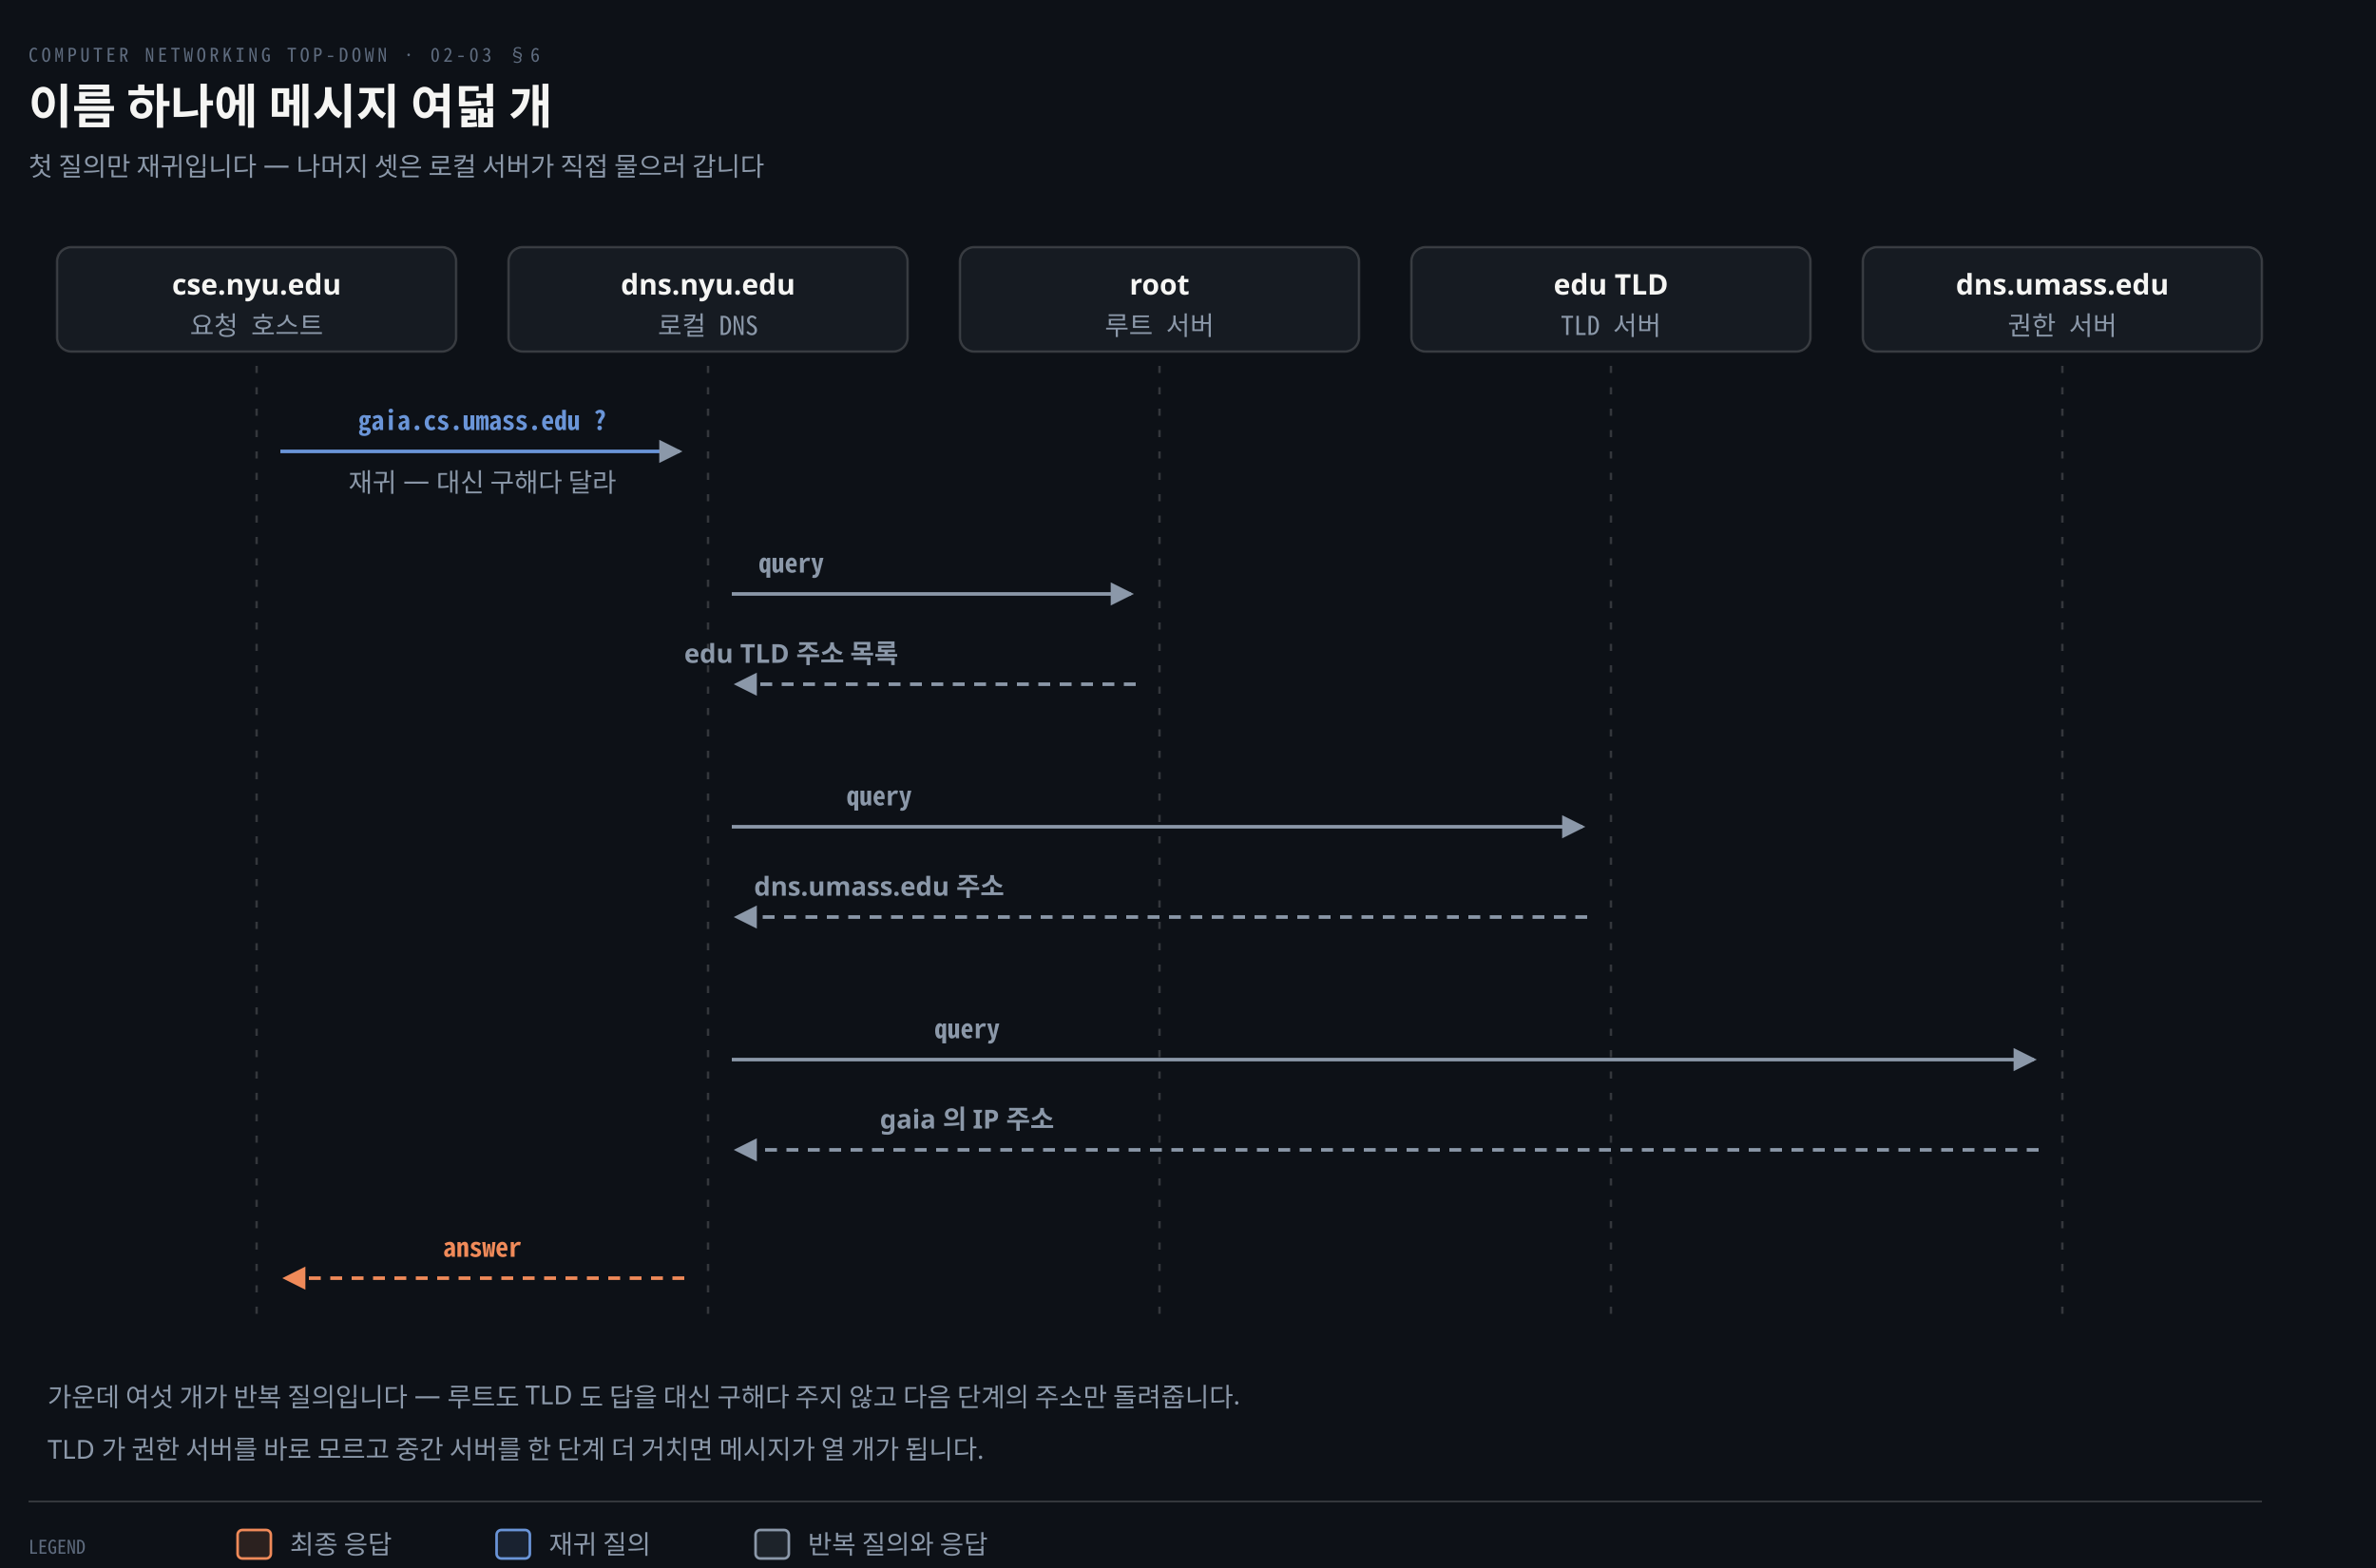
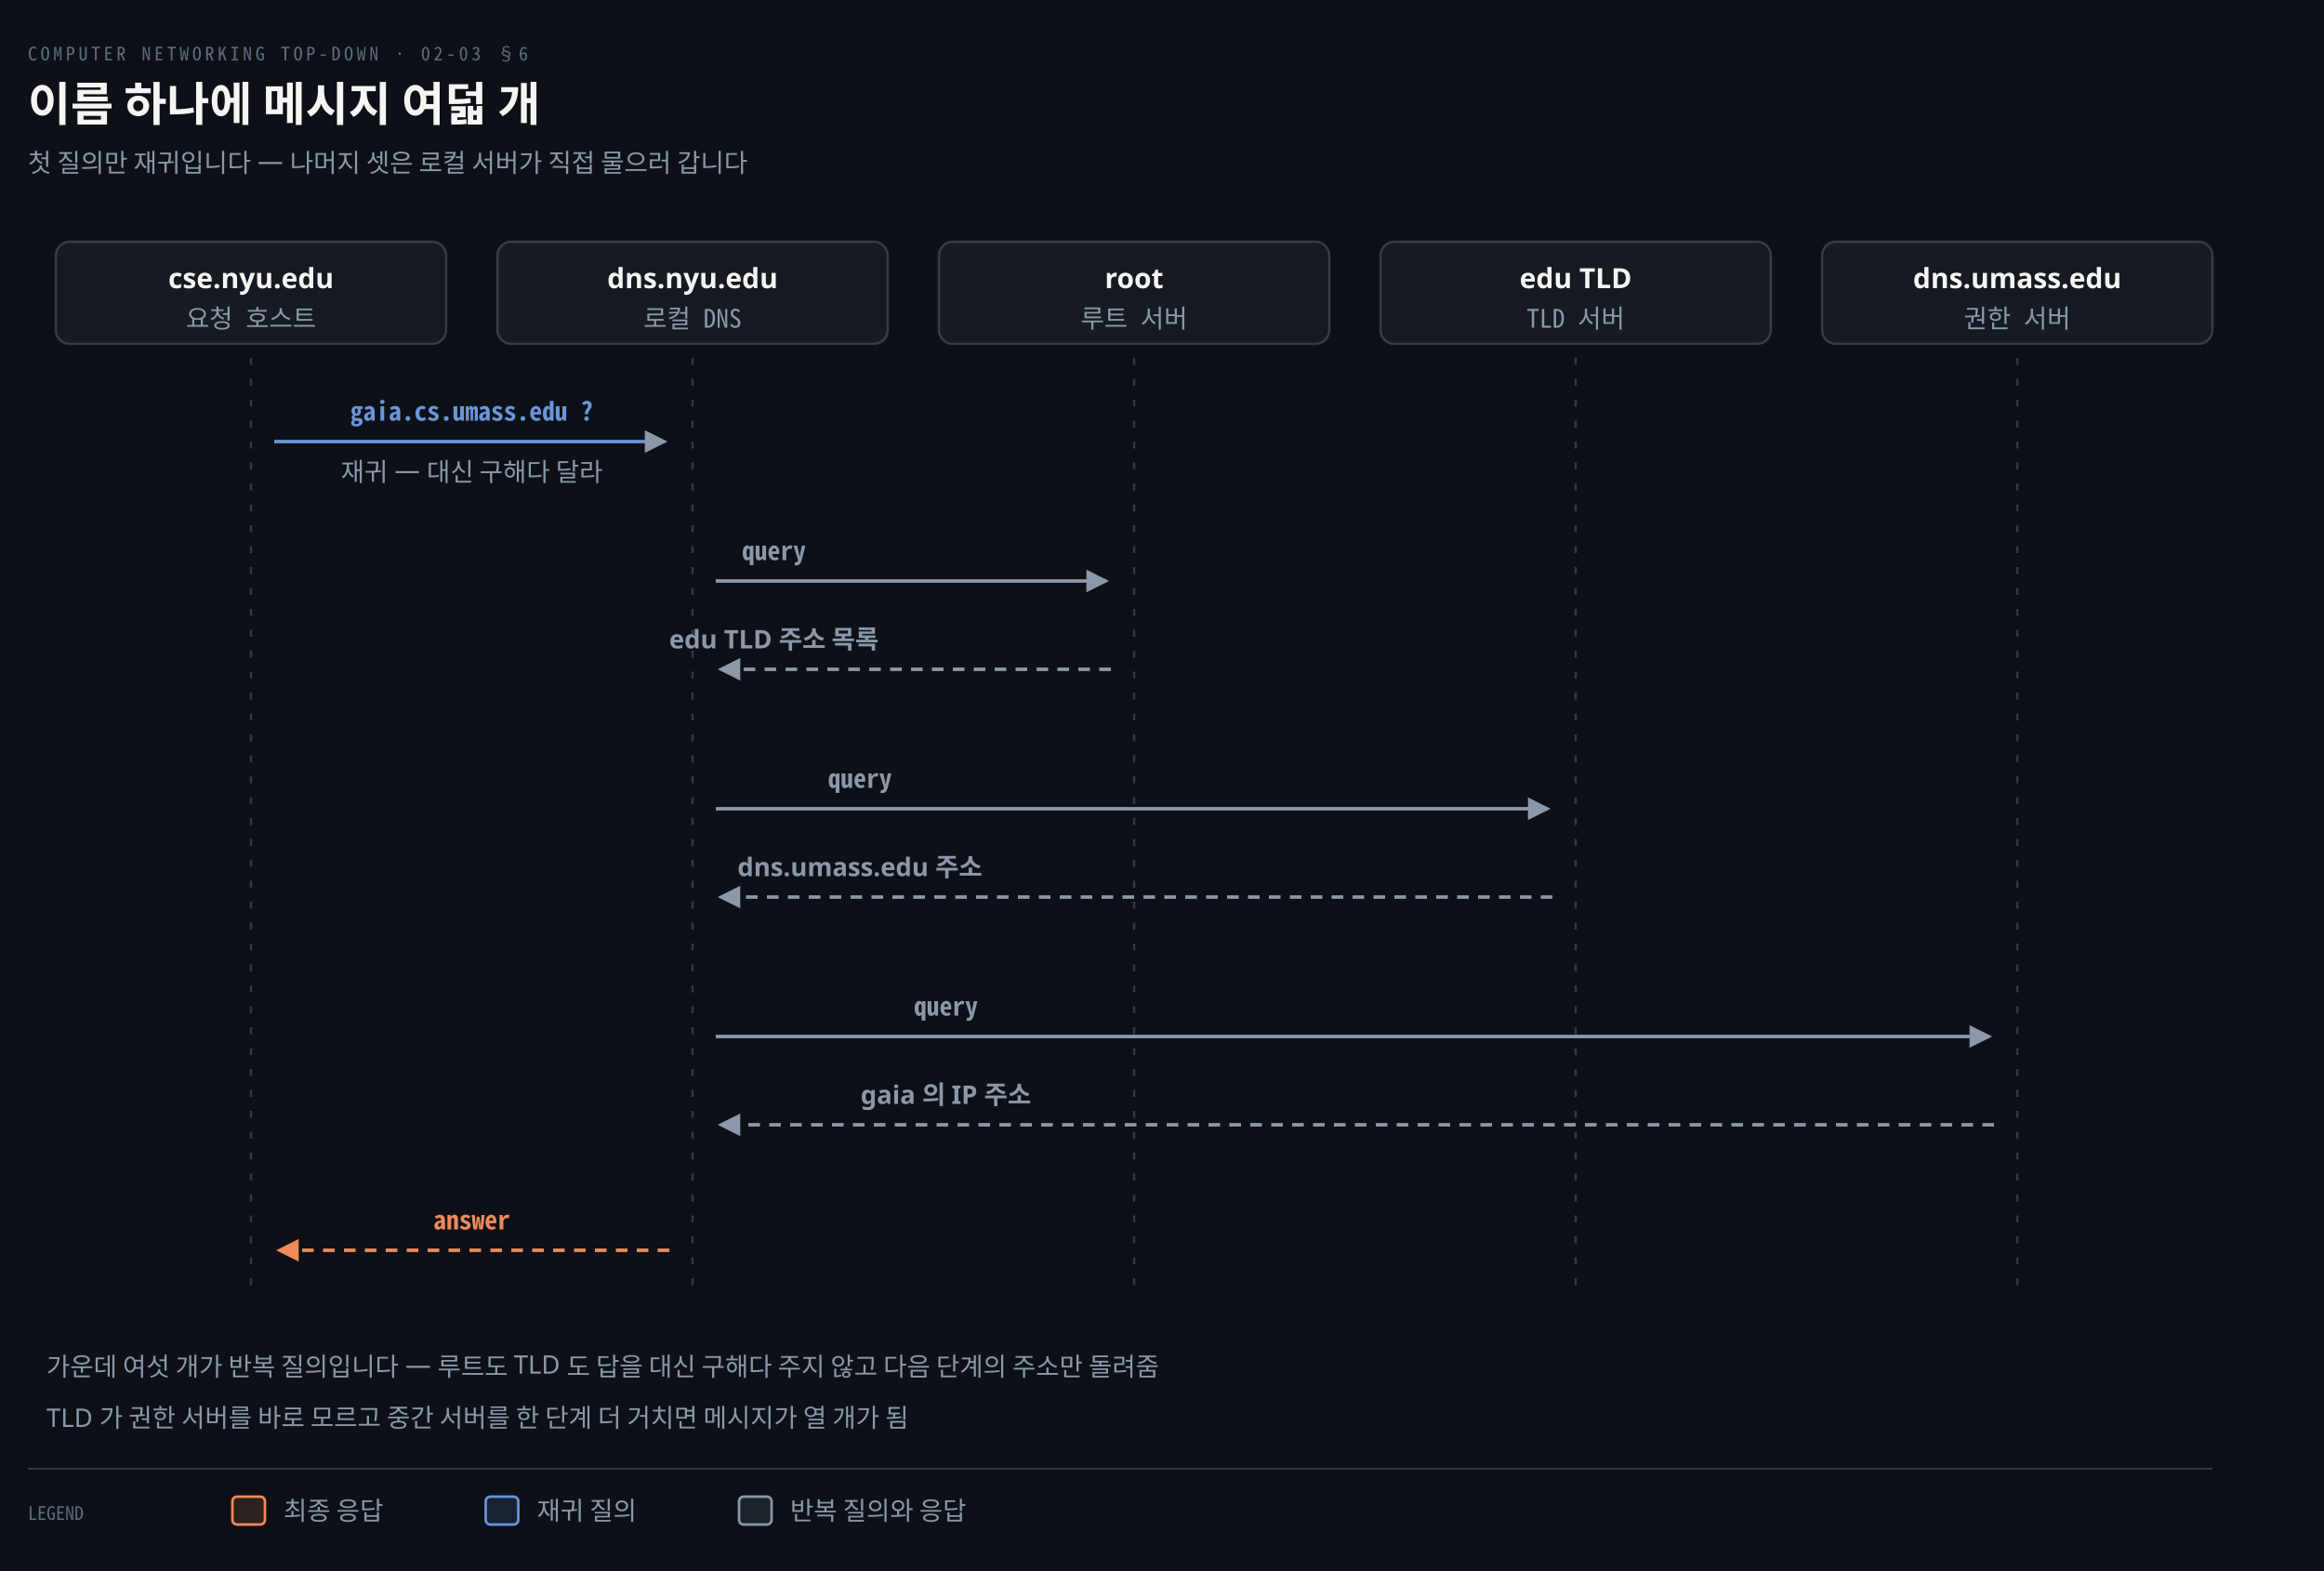
- <svg xmlns="http://www.w3.org/2000/svg" viewBox="0 0 1000 660" width="100%" role="img" aria-labelledby="dt dd">
+ <svg xmlns="http://www.w3.org/2000/svg" viewBox="0 0 1000 676" width="100%" role="img" aria-labelledby="dt dd">
  <defs>
    <marker id="ar" viewBox="0 0 8 8" refX="7" refY="4" markerWidth="6.5" markerHeight="6.5" orient="auto">
      <path d="M0 0 L8 4 L0 8 z" fill="#8B98A9" />
    </marker>
    <marker id="ok" viewBox="0 0 8 8" refX="7" refY="4" markerWidth="6.5" markerHeight="6.5" orient="auto">
      <path d="M0 0 L8 4 L0 8 z" fill="#3FB98C" />
    </marker>
    <marker id="warn" viewBox="0 0 8 8" refX="7" refY="4" markerWidth="6.5" markerHeight="6.5" orient="auto">
      <path d="M0 0 L8 4 L0 8 z" fill="#E3B341" />
    </marker>
    <marker id="bad" viewBox="0 0 8 8" refX="7" refY="4" markerWidth="6.5" markerHeight="6.5" orient="auto">
      <path d="M0 0 L8 4 L0 8 z" fill="#F0616D" />
    </marker>
    <marker id="info" viewBox="0 0 8 8" refX="7" refY="4" markerWidth="6.5" markerHeight="6.5" orient="auto">
      <path d="M0 0 L8 4 L0 8 z" fill="#6A95D8" />
    </marker>
    <marker id="acc" viewBox="0 0 8 8" refX="7" refY="4" markerWidth="6.5" markerHeight="6.5" orient="auto">
      <path d="M0 0 L8 4 L0 8 z" fill="#F08A59" />
    </marker>
    <marker id="soft" viewBox="0 0 8 8" refX="7" refY="4" markerWidth="6.5" markerHeight="6.5" orient="auto">
      <path d="M0 0 L8 4 L0 8 z" fill="#5E6B7E" />
    </marker>
  </defs>
-   <rect width="1000" height="660" fill="#0D1117" />
+   <rect width="1000" height="676" fill="#0D1117" />
  <text x="12" y="26" font-family="'Geist Mono','Noto Sans Mono CJK KR',monospace" font-size="8" letter-spacing="0.18em" fill="#5E6B7E">COMPUTER NETWORKING TOP-DOWN · 02-03 §6</text>
  <text x="12" y="52" font-family="'Geist','Apple SD Gothic Neo','Noto Sans KR','Malgun Gothic',sans-serif" font-size="20" font-weight="600" fill="#F5F5F3">이름 하나에 메시지 여덟 개</text>
  <text x="12" y="74" font-family="'Geist','Apple SD Gothic Neo','Noto Sans KR','Malgun Gothic',sans-serif" font-size="11" fill="#8B98A9">첫 질의만 재귀입니다 — 나머지 셋은 로컬 서버가 직접 물으러 갑니다</text>
  <rect x="24.0" y="104" width="168" height="44" rx="6" fill="#161B22" stroke="rgba(191,192,192,0.22)" stroke-width="1.0" />
  <text x="108.0" y="124" text-anchor="middle" font-family="'Geist','Apple SD Gothic Neo','Noto Sans KR','Malgun Gothic',sans-serif" font-size="12" font-weight="600" fill="#F5F5F3">cse.nyu.edu</text>
  <text x="108.0" y="141" text-anchor="middle" font-family="'Geist Mono','Noto Sans Mono CJK KR',monospace" font-size="11" font-weight="400" fill="#8B98A9">요청 호스트</text>
  <rect x="214.0" y="104" width="168" height="44" rx="6" fill="#161B22" stroke="rgba(191,192,192,0.22)" stroke-width="1.0" />
  <text x="298.0" y="124" text-anchor="middle" font-family="'Geist','Apple SD Gothic Neo','Noto Sans KR','Malgun Gothic',sans-serif" font-size="12" font-weight="600" fill="#F5F5F3">dns.nyu.edu</text>
  <text x="298.0" y="141" text-anchor="middle" font-family="'Geist Mono','Noto Sans Mono CJK KR',monospace" font-size="11" font-weight="400" fill="#8B98A9">로컬 DNS</text>
  <rect x="404.0" y="104" width="168" height="44" rx="6" fill="#161B22" stroke="rgba(191,192,192,0.22)" stroke-width="1.0" />
  <text x="488.0" y="124" text-anchor="middle" font-family="'Geist','Apple SD Gothic Neo','Noto Sans KR','Malgun Gothic',sans-serif" font-size="12" font-weight="600" fill="#F5F5F3">root</text>
  <text x="488.0" y="141" text-anchor="middle" font-family="'Geist Mono','Noto Sans Mono CJK KR',monospace" font-size="11" font-weight="400" fill="#8B98A9">루트 서버</text>
  <rect x="594.0" y="104" width="168" height="44" rx="6" fill="#161B22" stroke="rgba(191,192,192,0.22)" stroke-width="1.0" />
  <text x="678.0" y="124" text-anchor="middle" font-family="'Geist','Apple SD Gothic Neo','Noto Sans KR','Malgun Gothic',sans-serif" font-size="12" font-weight="600" fill="#F5F5F3">edu TLD</text>
  <text x="678.0" y="141" text-anchor="middle" font-family="'Geist Mono','Noto Sans Mono CJK KR',monospace" font-size="11" font-weight="400" fill="#8B98A9">TLD 서버</text>
  <rect x="784.0" y="104" width="168" height="44" rx="6" fill="#161B22" stroke="rgba(191,192,192,0.22)" stroke-width="1.0" />
  <text x="868.0" y="124" text-anchor="middle" font-family="'Geist','Apple SD Gothic Neo','Noto Sans KR','Malgun Gothic',sans-serif" font-size="12" font-weight="600" fill="#F5F5F3">dns.umass.edu</text>
  <text x="868.0" y="141" text-anchor="middle" font-family="'Geist Mono','Noto Sans Mono CJK KR',monospace" font-size="11" font-weight="400" fill="#8B98A9">권한 서버</text>
  <line x1="108.0" y1="154" x2="108.0" y2="556" stroke="rgba(191,192,192,0.22)" stroke-width="1.0" stroke-dasharray="3 6" />
  <line x1="298.0" y1="154" x2="298.0" y2="556" stroke="rgba(191,192,192,0.22)" stroke-width="1.0" stroke-dasharray="3 6" />
  <line x1="488.0" y1="154" x2="488.0" y2="556" stroke="rgba(191,192,192,0.22)" stroke-width="1.0" stroke-dasharray="3 6" />
  <line x1="678.0" y1="154" x2="678.0" y2="556" stroke="rgba(191,192,192,0.22)" stroke-width="1.0" stroke-dasharray="3 6" />
  <line x1="868.0" y1="154" x2="868.0" y2="556" stroke="rgba(191,192,192,0.22)" stroke-width="1.0" stroke-dasharray="3 6" />
  <path d="M 118.0 190 L 286.0 190" fill="none" stroke="#6A95D8" stroke-width="1.5" marker-end="url(#ar)" />
  <text x="203.0" y="181" text-anchor="middle" font-family="'Geist Mono','Noto Sans Mono CJK KR',monospace" font-size="11" font-weight="600" fill="#6A95D8">gaia.cs.umass.edu ?</text>
  <text x="203.0" y="207" text-anchor="middle" font-family="'Geist','Apple SD Gothic Neo','Noto Sans KR','Malgun Gothic',sans-serif" font-size="11" font-weight="400" fill="#8B98A9">재귀 — 대신 구해다 달라</text>
  <path d="M 308.0 250 L 476.0 250" fill="none" stroke="#8B98A9" stroke-width="1.5" marker-end="url(#ar)" />
  <text x="333.0" y="241" text-anchor="middle" font-family="'Geist Mono','Noto Sans Mono CJK KR',monospace" font-size="11" font-weight="600" fill="#8B98A9">query</text>
  <path d="M 478.0 288 L 310.0 288" fill="none" stroke="#8B98A9" stroke-width="1.5" marker-end="url(#ar)" stroke-dasharray="5 4" />
  <text x="333.0" y="279" text-anchor="middle" font-family="'Geist','Apple SD Gothic Neo','Noto Sans KR','Malgun Gothic',sans-serif" font-size="11" font-weight="600" fill="#8B98A9">edu TLD 주소 목록</text>
  <path d="M 308.0 348 L 666.0 348" fill="none" stroke="#8B98A9" stroke-width="1.5" marker-end="url(#ar)" />
  <text x="370.0" y="339" text-anchor="middle" font-family="'Geist Mono','Noto Sans Mono CJK KR',monospace" font-size="11" font-weight="600" fill="#8B98A9">query</text>
  <path d="M 668.0 386 L 310.0 386" fill="none" stroke="#8B98A9" stroke-width="1.5" marker-end="url(#ar)" stroke-dasharray="5 4" />
  <text x="370.0" y="377" text-anchor="middle" font-family="'Geist','Apple SD Gothic Neo','Noto Sans KR','Malgun Gothic',sans-serif" font-size="11" font-weight="600" fill="#8B98A9">dns.umass.edu 주소</text>
  <path d="M 308.0 446 L 856.0 446" fill="none" stroke="#8B98A9" stroke-width="1.5" marker-end="url(#ar)" />
  <text x="407.0" y="437" text-anchor="middle" font-family="'Geist Mono','Noto Sans Mono CJK KR',monospace" font-size="11" font-weight="600" fill="#8B98A9">query</text>
  <path d="M 858.0 484 L 310.0 484" fill="none" stroke="#8B98A9" stroke-width="1.5" marker-end="url(#ar)" stroke-dasharray="5 4" />
  <text x="407.0" y="475" text-anchor="middle" font-family="'Geist','Apple SD Gothic Neo','Noto Sans KR','Malgun Gothic',sans-serif" font-size="11" font-weight="600" fill="#8B98A9">gaia 의 IP 주소</text>
  <path d="M 288.0 538 L 120.0 538" fill="none" stroke="#F08A59" stroke-width="1.5" marker-end="url(#acc)" stroke-dasharray="5 4" />
  <text x="203.0" y="529" text-anchor="middle" font-family="'Geist Mono','Noto Sans Mono CJK KR',monospace" font-size="11" font-weight="600" fill="#F08A59">answer</text>
-   <text x="20" y="592" text-anchor="start" font-family="'Geist','Apple SD Gothic Neo','Noto Sans KR','Malgun Gothic',sans-serif" font-size="11" font-weight="400" fill="#8B98A9">가운데 여섯 개가 반복 질의입니다 — 루트도 TLD 도 답을 대신 구해다 주지 않고 다음 단계의 주소만 돌려줍니다.</text>
-   <text x="20" y="614" text-anchor="start" font-family="'Geist','Apple SD Gothic Neo','Noto Sans KR','Malgun Gothic',sans-serif" font-size="11" font-weight="400" fill="#8B98A9">TLD 가 권한 서버를 바로 모르고 중간 서버를 한 단계 더 거치면 메시지가 열 개가 됩니다.</text>
+   <text x="20" y="592" text-anchor="start" font-family="'Geist','Apple SD Gothic Neo','Noto Sans KR','Malgun Gothic',sans-serif" font-size="11" font-weight="400" fill="#8B98A9">가운데 여섯 개가 반복 질의입니다 — 루트도 TLD 도 답을 대신 구해다 주지 않고 다음 단계의 주소만 돌려줌</text>
+   <text x="20" y="614" text-anchor="start" font-family="'Geist','Apple SD Gothic Neo','Noto Sans KR','Malgun Gothic',sans-serif" font-size="11" font-weight="400" fill="#8B98A9">TLD 가 권한 서버를 바로 모르고 중간 서버를 한 단계 더 거치면 메시지가 열 개가 됨</text>
  <line x1="12" y1="632" x2="952" y2="632" stroke="rgba(191,192,192,0.22)" stroke-width="0.8" />
  <text x="12" y="654" text-anchor="start" font-family="'Geist Mono','Noto Sans Mono CJK KR',monospace" font-size="8" font-weight="400" fill="#5E6B7E">LEGEND</text>
  <rect x="100" y="644" width="14" height="12" rx="2" fill="#F08A5922" stroke="#F08A59" stroke-width="1.1" />
  <text x="122" y="654" text-anchor="start" font-family="'Geist','Apple SD Gothic Neo','Noto Sans KR','Malgun Gothic',sans-serif" font-size="11" font-weight="400" fill="#8B98A9">최종 응답</text>
  <rect x="209" y="644" width="14" height="12" rx="2" fill="#6A95D822" stroke="#6A95D8" stroke-width="1.1" />
  <text x="231" y="654" text-anchor="start" font-family="'Geist','Apple SD Gothic Neo','Noto Sans KR','Malgun Gothic',sans-serif" font-size="11" font-weight="400" fill="#8B98A9">재귀 질의</text>
  <rect x="318" y="644" width="14" height="12" rx="2" fill="#8B98A922" stroke="#8B98A9" stroke-width="1.1" />
  <text x="340" y="654" text-anchor="start" font-family="'Geist','Apple SD Gothic Neo','Noto Sans KR','Malgun Gothic',sans-serif" font-size="11" font-weight="400" fill="#8B98A9">반복 질의와 응답</text>
</svg>
